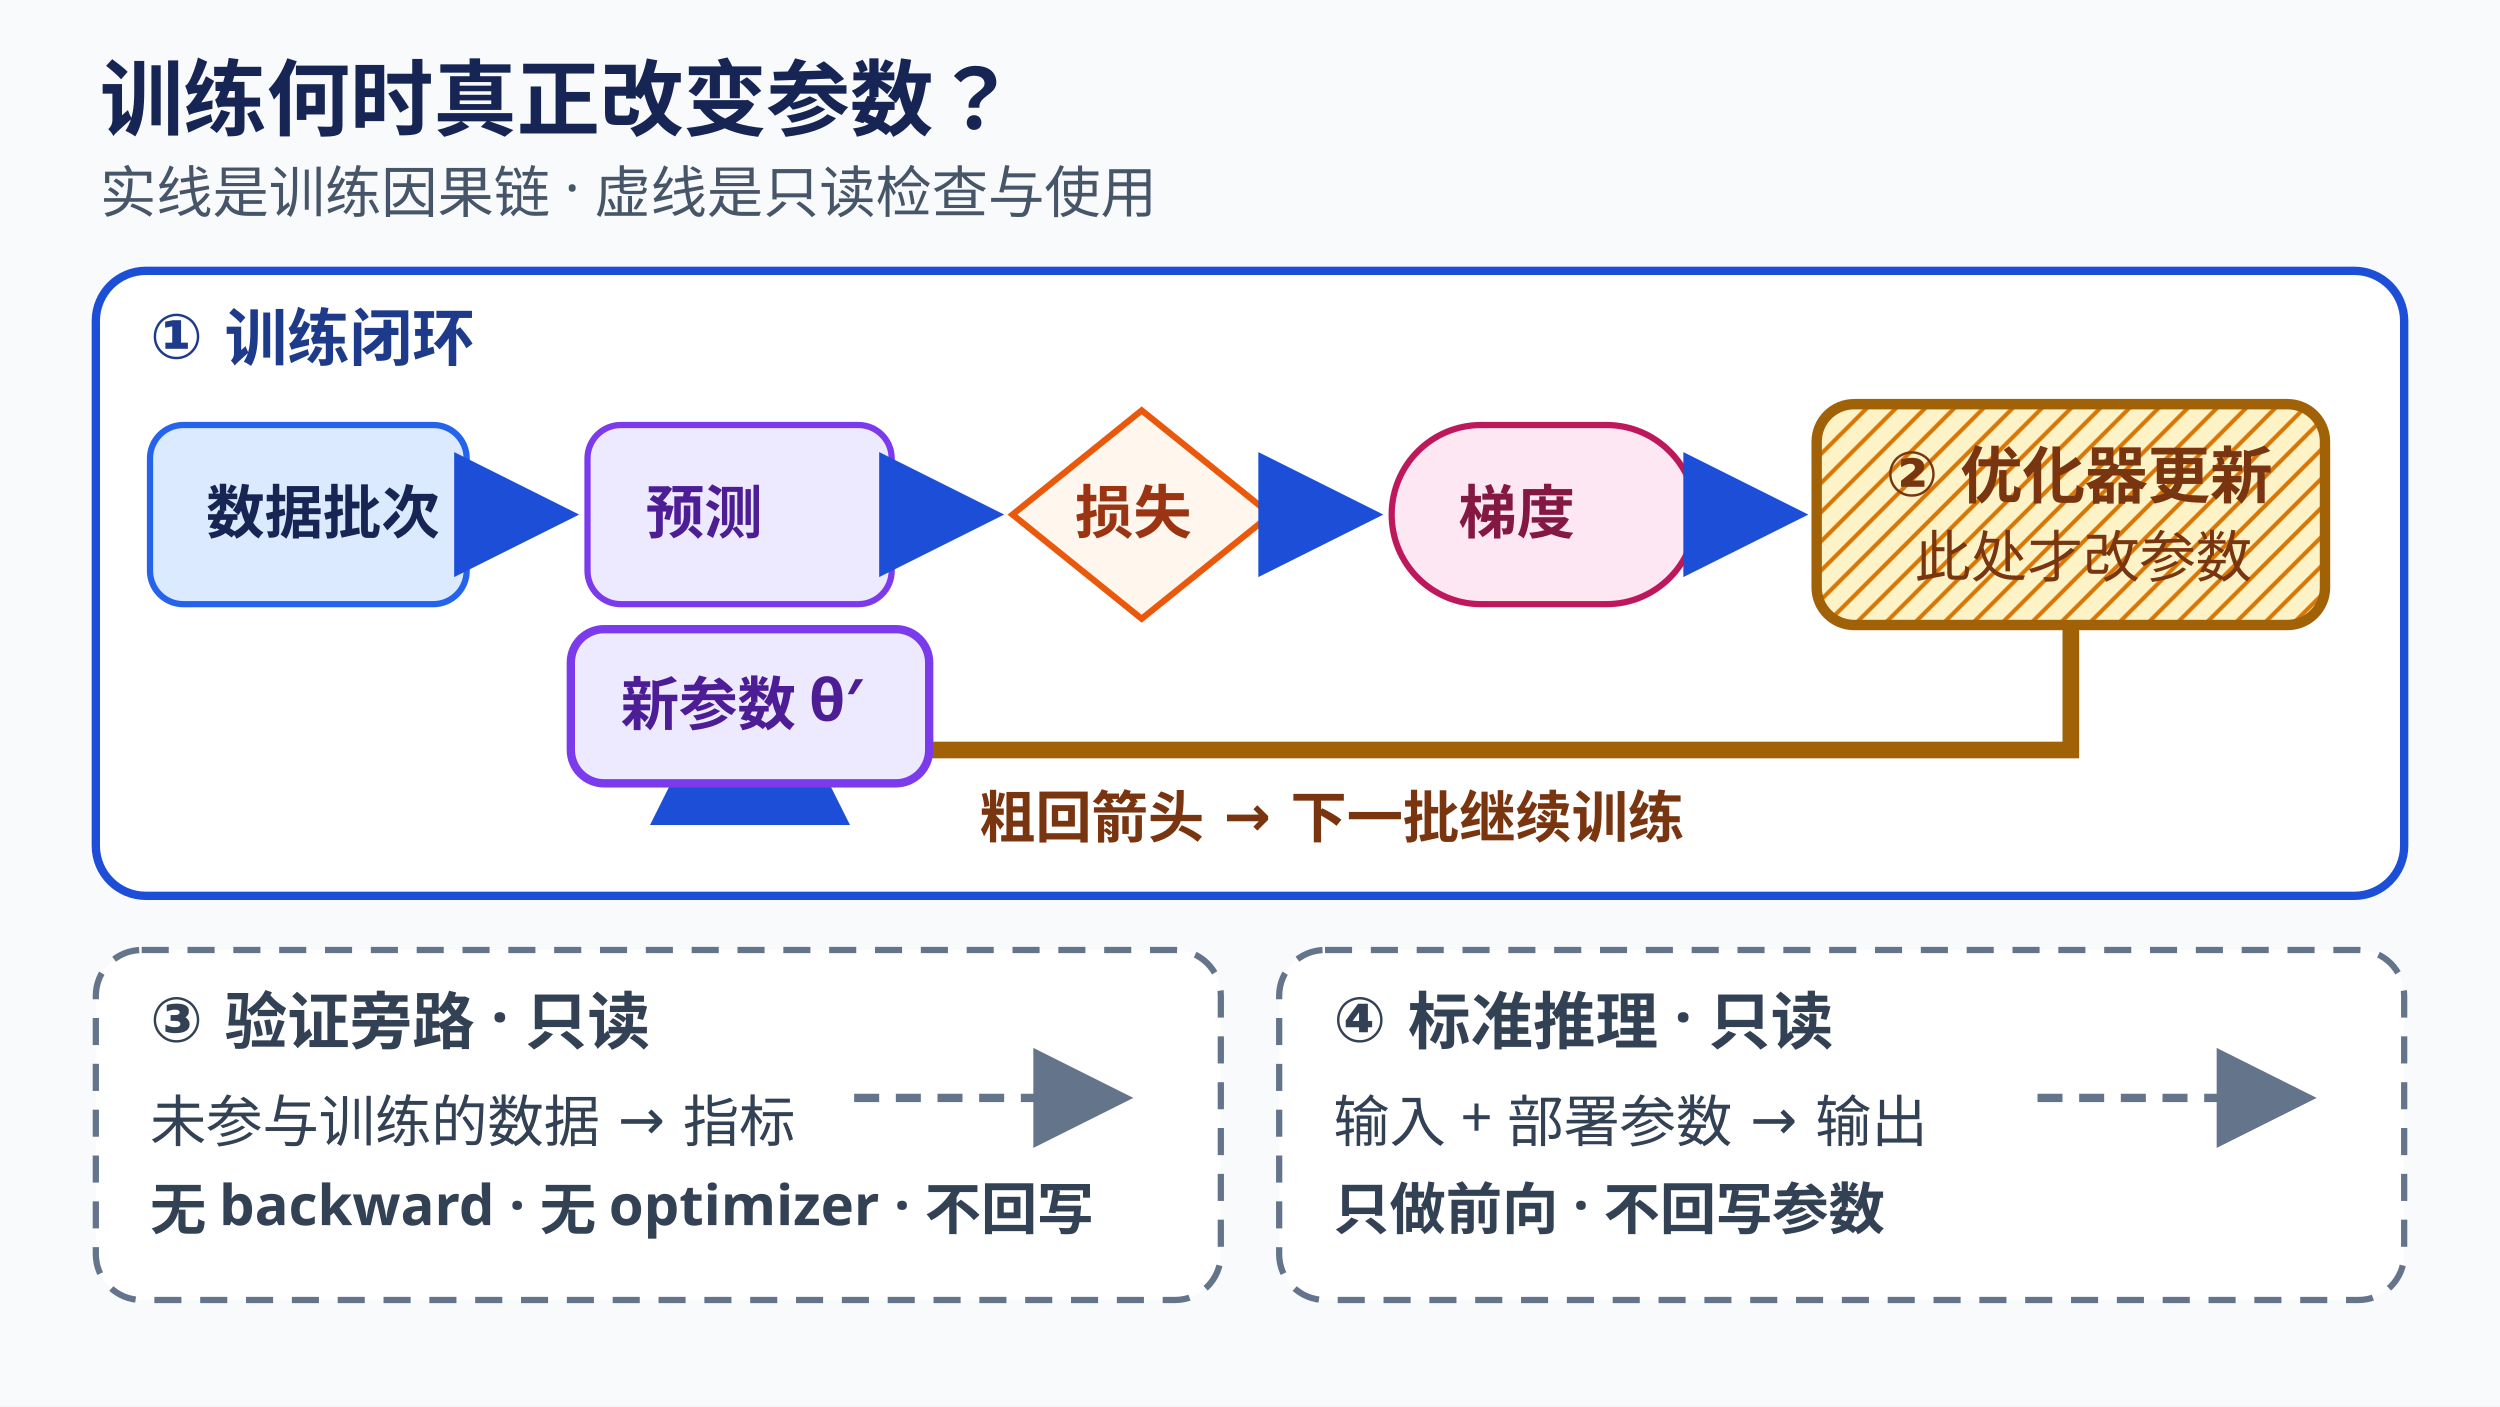
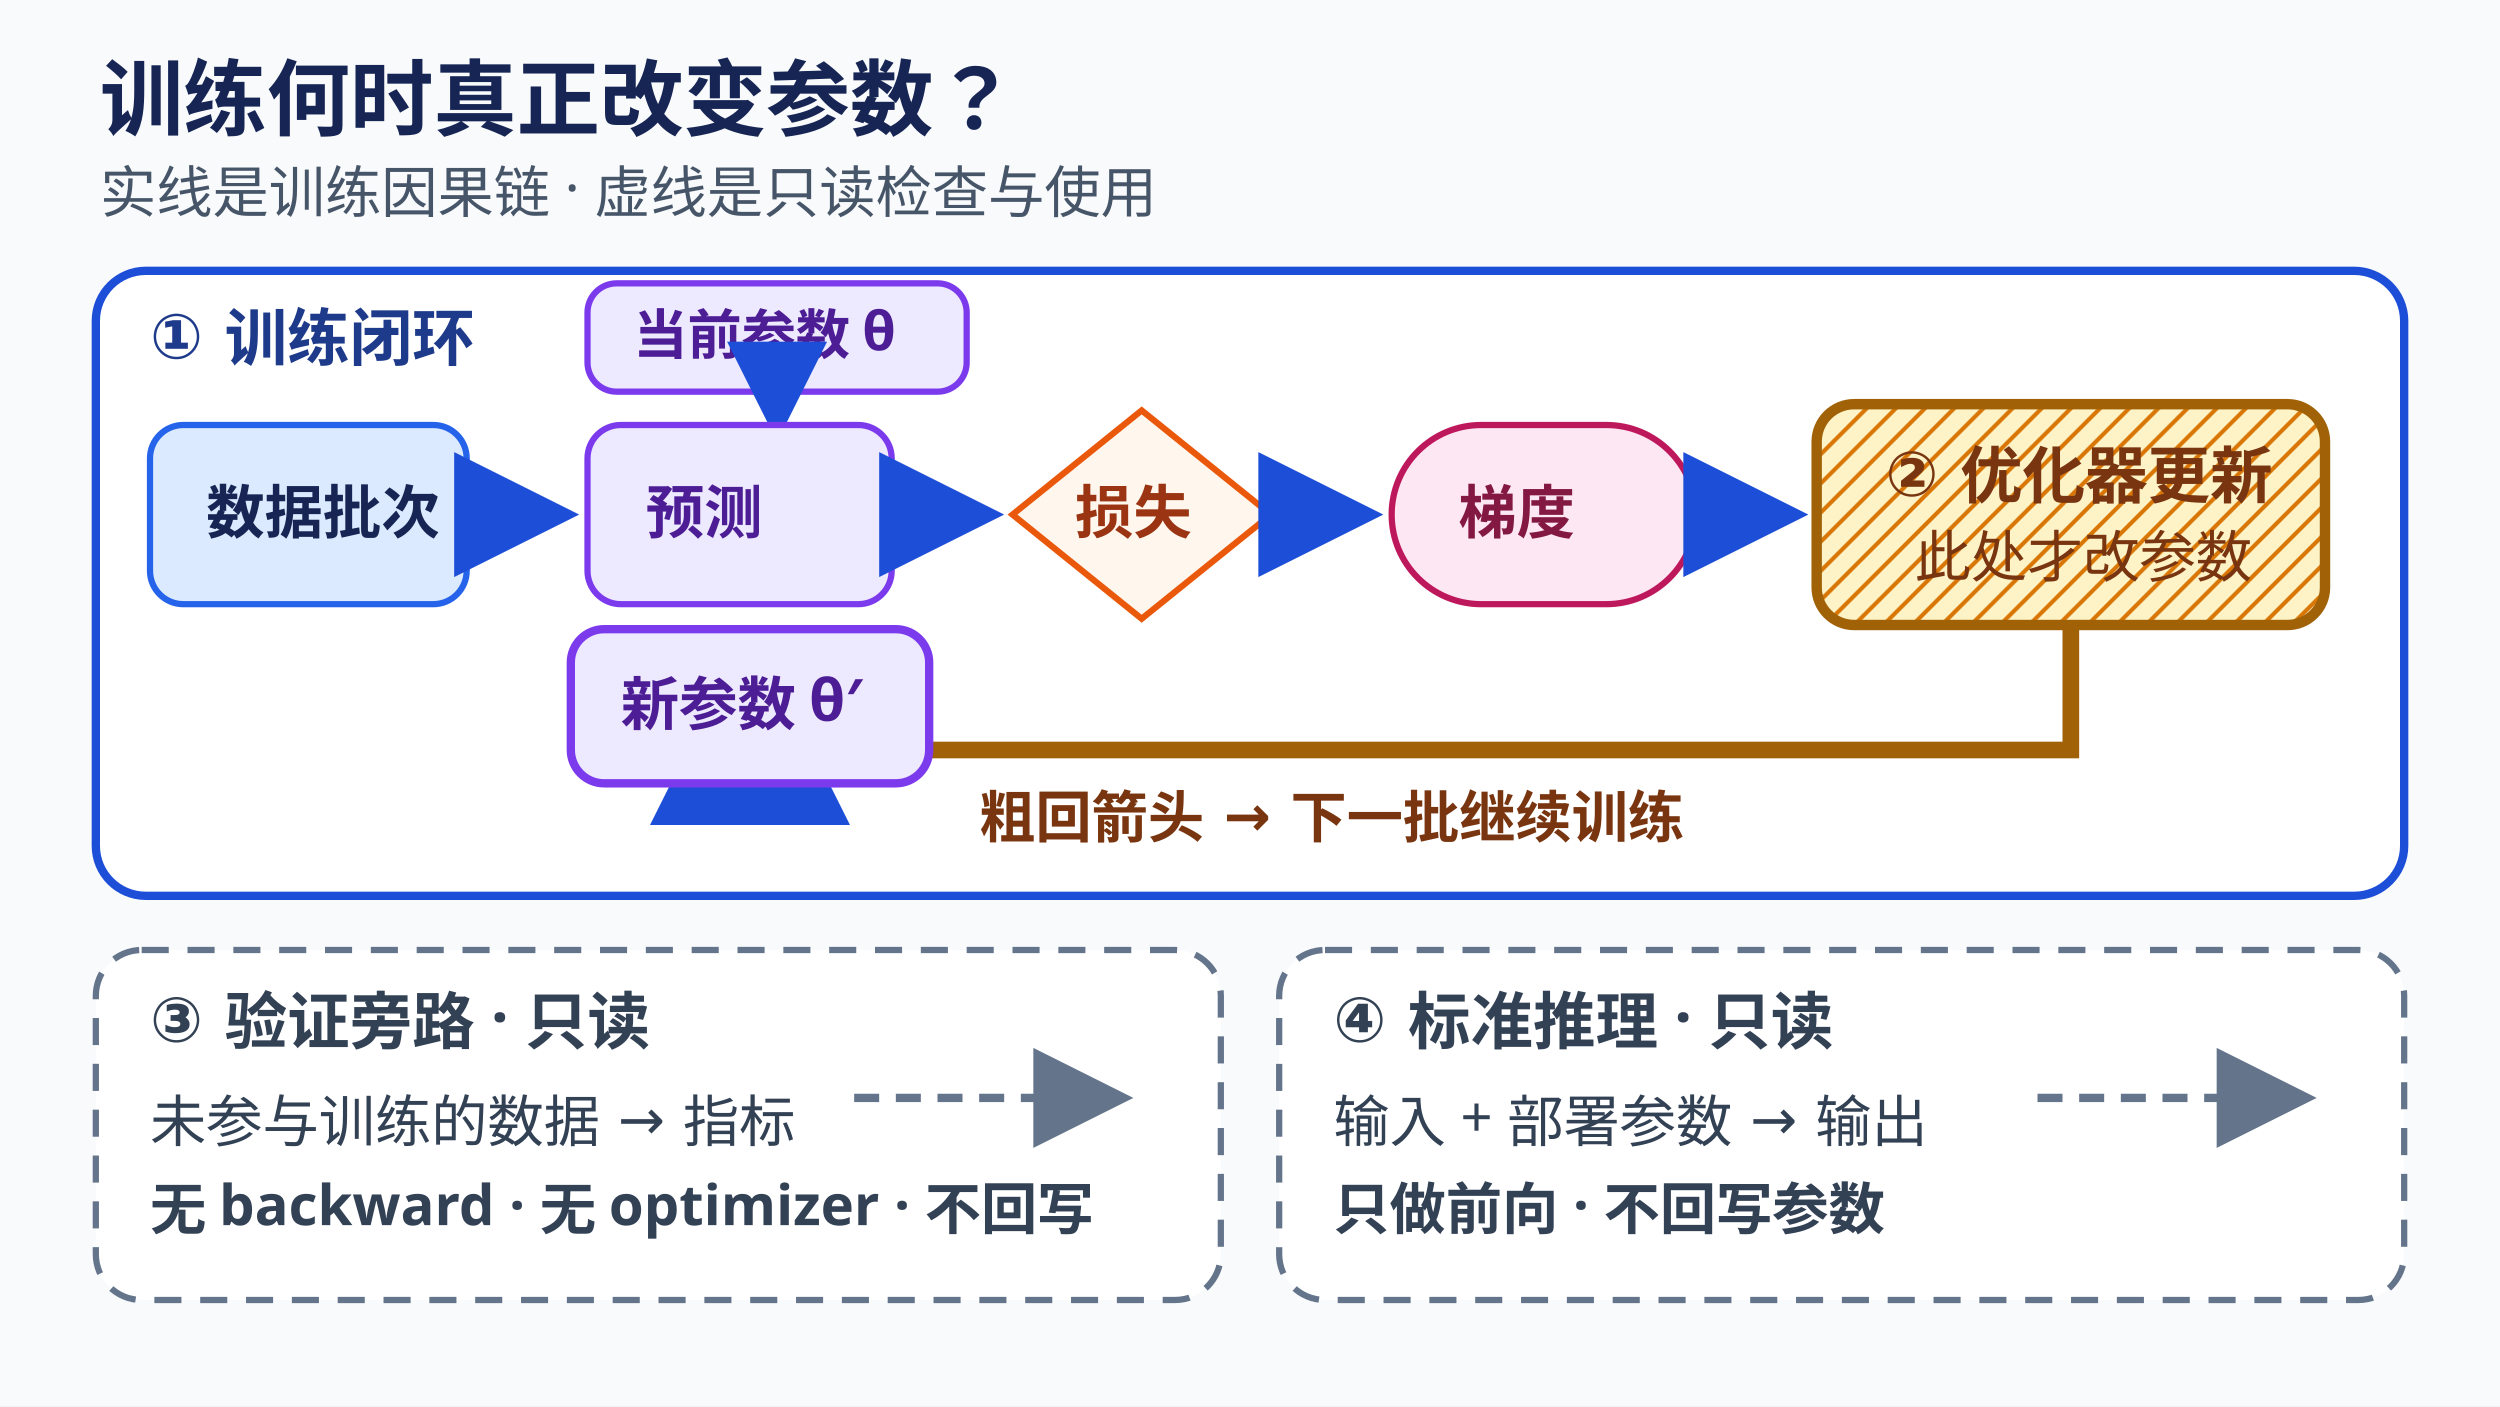
<svg xmlns="http://www.w3.org/2000/svg" width="1200" height="675" viewBox="0 0 1200 675" role="img" aria-labelledby="learning-loop-title learning-loop-desc">
  <defs>
    <marker id="loop-arrow" markerWidth="12" markerHeight="12" refX="10" refY="6" orient="auto" markerUnits="strokeWidth">
      <path d="M0 0 L12 6 L0 12 Z" fill="#1d4ed8" />
    </marker>
    <marker id="read-arrow" markerWidth="12" markerHeight="12" refX="10" refY="6" orient="auto" markerUnits="strokeWidth">
      <path d="M0 0 L12 6 L0 12 Z" fill="#64748b" />
    </marker>
    <pattern id="update-hatch" width="14" height="14" patternUnits="userSpaceOnUse">
      <rect x="0" y="0" width="14" height="14" fill="#fef3c7" />
      <path d="M-3 3 L3 -3 M0 14 L14 0 M11 17 L17 11" fill="none" stroke="#d97706" stroke-width="2" />
    </pattern>
  </defs>
  <rect x="0" y="0" width="1200" height="675" fill="#f8fafc" />
  <text x="48" y="62" font-family="system-ui, sans-serif" font-size="40" font-weight="800" fill="#172554">训练何时真正改变参数？</text>
  <text x="48" y="102" font-family="system-ui, sans-serif" font-size="27" fill="#475569">实线是训练因果链 · 虚线是只读检查与使用</text>
  <rect x="46" y="130" width="1108" height="300" rx="24" fill="#ffffff" stroke="#1d4ed8" stroke-width="4" />
  <text x="72" y="172" font-family="system-ui, sans-serif" font-size="30" font-weight="800" fill="#1e3a8a">① 训练闭环</text>
+   <rect x="282" y="136" width="182" height="52" rx="14" fill="#ede9fe" stroke="#7c3aed" stroke-width="3" />
+   <text x="304" y="170" font-family="system-ui, sans-serif" font-size="26" font-weight="800" fill="#4c1d95">当前参数 θ</text>
+   <line x1="373" y1="188" x2="373" y2="204" stroke="#7c3aed" stroke-width="4" marker-end="url(#loop-arrow)" />
  <rect x="72" y="204" width="152" height="86" rx="16" fill="#dbeafe" stroke="#2563eb" stroke-width="3" />
  <text x="99" y="256" font-family="system-ui, sans-serif" font-size="28" font-weight="700" fill="#172554">数据批次</text>
  <line x1="224" y1="247" x2="268" y2="247" stroke="#1d4ed8" stroke-width="5" marker-end="url(#loop-arrow)" />
  <rect x="282" y="204" width="146" height="86" rx="16" fill="#ede9fe" stroke="#7c3aed" stroke-width="3" />
  <text x="310" y="256" font-family="system-ui, sans-serif" font-size="28" font-weight="700" fill="#4c1d95">预测</text>
  <line x1="428" y1="247" x2="472" y2="247" stroke="#1d4ed8" stroke-width="5" marker-end="url(#loop-arrow)" />
  <polygon points="486,247 548,197 610,247 548,297" fill="#fff7ed" stroke="#ea580c" stroke-width="3" />
  <text x="516" y="256" font-family="system-ui, sans-serif" font-size="28" font-weight="800" fill="#9a3412">损失</text>
  <line x1="610" y1="247" x2="654" y2="247" stroke="#1d4ed8" stroke-width="5" marker-end="url(#loop-arrow)" />
  <rect x="668" y="204" width="146" height="86" rx="43" fill="#fce7f3" stroke="#be185d" stroke-width="3" />
  <text x="700" y="256" font-family="system-ui, sans-serif" font-size="28" font-weight="700" fill="#831843">梯度</text>
  <line x1="814" y1="247" x2="858" y2="247" stroke="#1d4ed8" stroke-width="5" marker-end="url(#loop-arrow)" />
  <rect x="872" y="194" width="244" height="106" rx="18" fill="url(#update-hatch)" stroke="#a16207" stroke-width="5" />
  <text x="905" y="238" font-family="system-ui, sans-serif" font-size="30" font-weight="800" fill="#78350f">② 优化器更新</text>
  <text x="919" y="277" font-family="system-ui, sans-serif" font-size="27" fill="#78350f">此处才改参数</text>
  <path d="M994 300 L994 360 L360 360 L360 316" fill="none" stroke="#a16207" stroke-width="8" marker-end="url(#loop-arrow)" />
  <rect x="274" y="302" width="172" height="74" rx="16" fill="#ede9fe" stroke="#7c3aed" stroke-width="4" />
  <text x="298" y="348" font-family="system-ui, sans-serif" font-size="28" font-weight="800" fill="#4c1d95">新参数 θ′</text>
  <text x="470" y="402" font-family="system-ui, sans-serif" font-size="27" font-weight="700" fill="#78350f">粗回箭头 → 下一批继续训练</text>
  <rect x="46" y="456" width="540" height="168" rx="22" fill="#ffffff" stroke="#64748b" stroke-width="3" stroke-dasharray="13 9" />
  <text x="72" y="500" font-family="system-ui, sans-serif" font-size="30" font-weight="800" fill="#334155">③ 验证旁路 · 只读</text>
  <text x="72" y="548" font-family="system-ui, sans-serif" font-size="27" fill="#334155">未参与训练的数据 → 指标</text>
  <text x="72" y="590" font-family="system-ui, sans-serif" font-size="27" font-weight="700" fill="#334155">无 backward · 无 optimizer · 不回写</text>
  <line x1="410" y1="527" x2="536" y2="527" stroke="#64748b" stroke-width="4" stroke-dasharray="12 8" marker-end="url(#read-arrow)" />
  <rect x="614" y="456" width="540" height="168" rx="22" fill="#ffffff" stroke="#64748b" stroke-width="3" stroke-dasharray="13 9" />
  <text x="640" y="500" font-family="system-ui, sans-serif" font-size="30" font-weight="800" fill="#334155">④ 标准推理 · 只读</text>
  <text x="640" y="548" font-family="system-ui, sans-serif" font-size="27" fill="#334155">输入 + 部署参数 → 输出</text>
  <text x="640" y="590" font-family="system-ui, sans-serif" font-size="27" font-weight="700" fill="#334155">只做前向 · 不回写参数</text>
  <line x1="978" y1="527" x2="1104" y2="527" stroke="#64748b" stroke-width="4" stroke-dasharray="12 8" marker-end="url(#read-arrow)" />
</svg>
